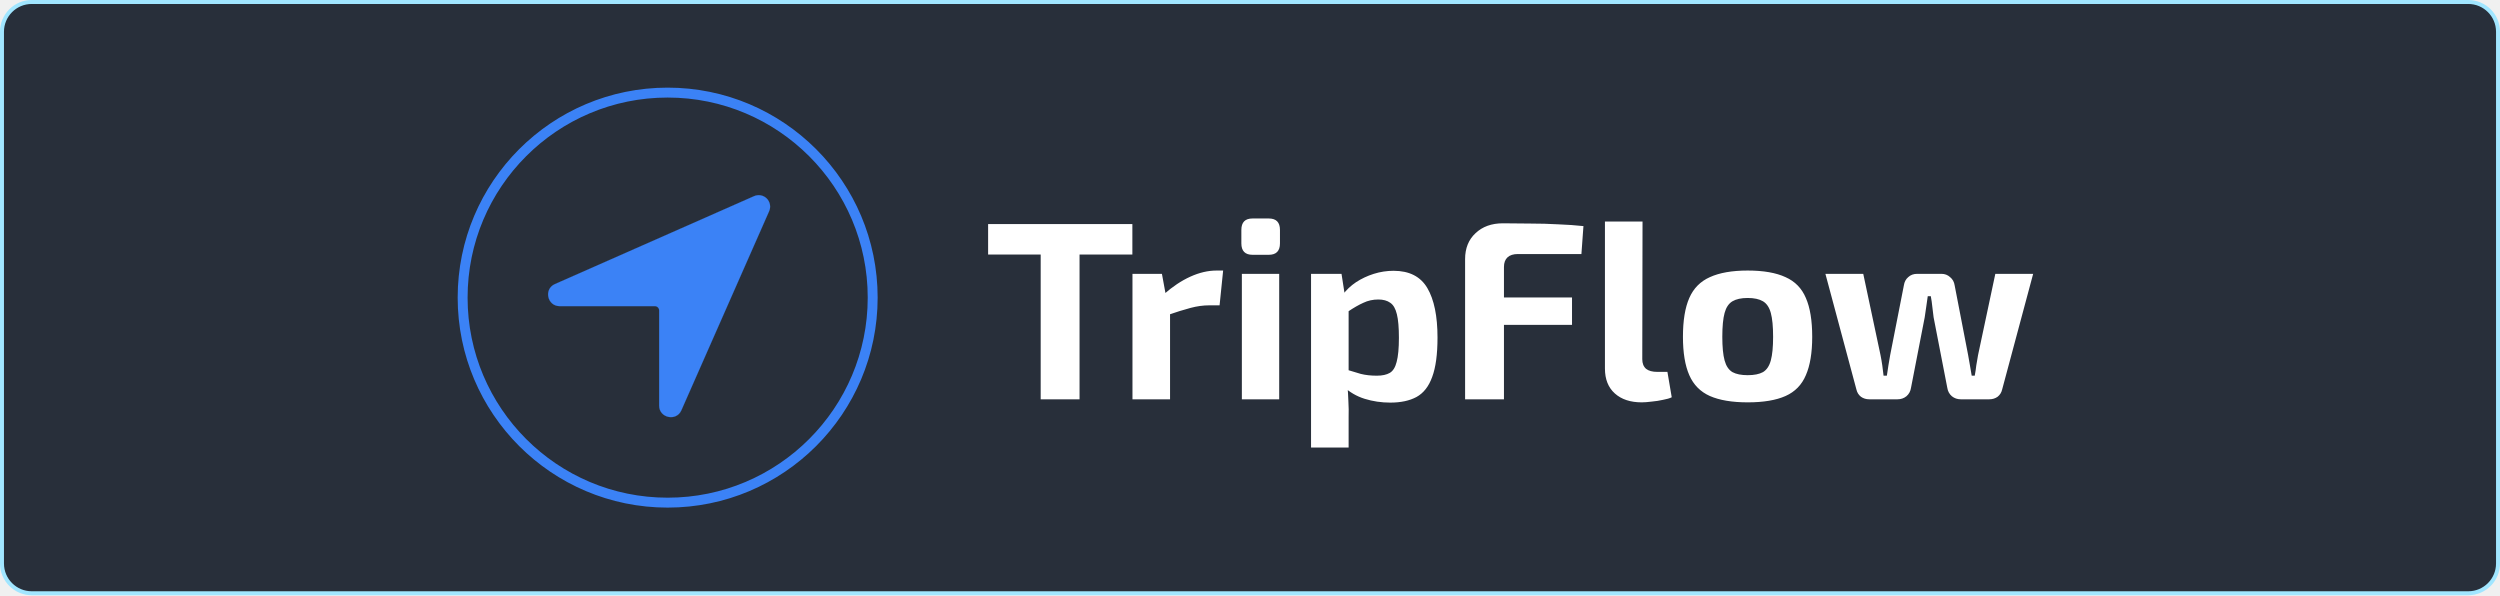
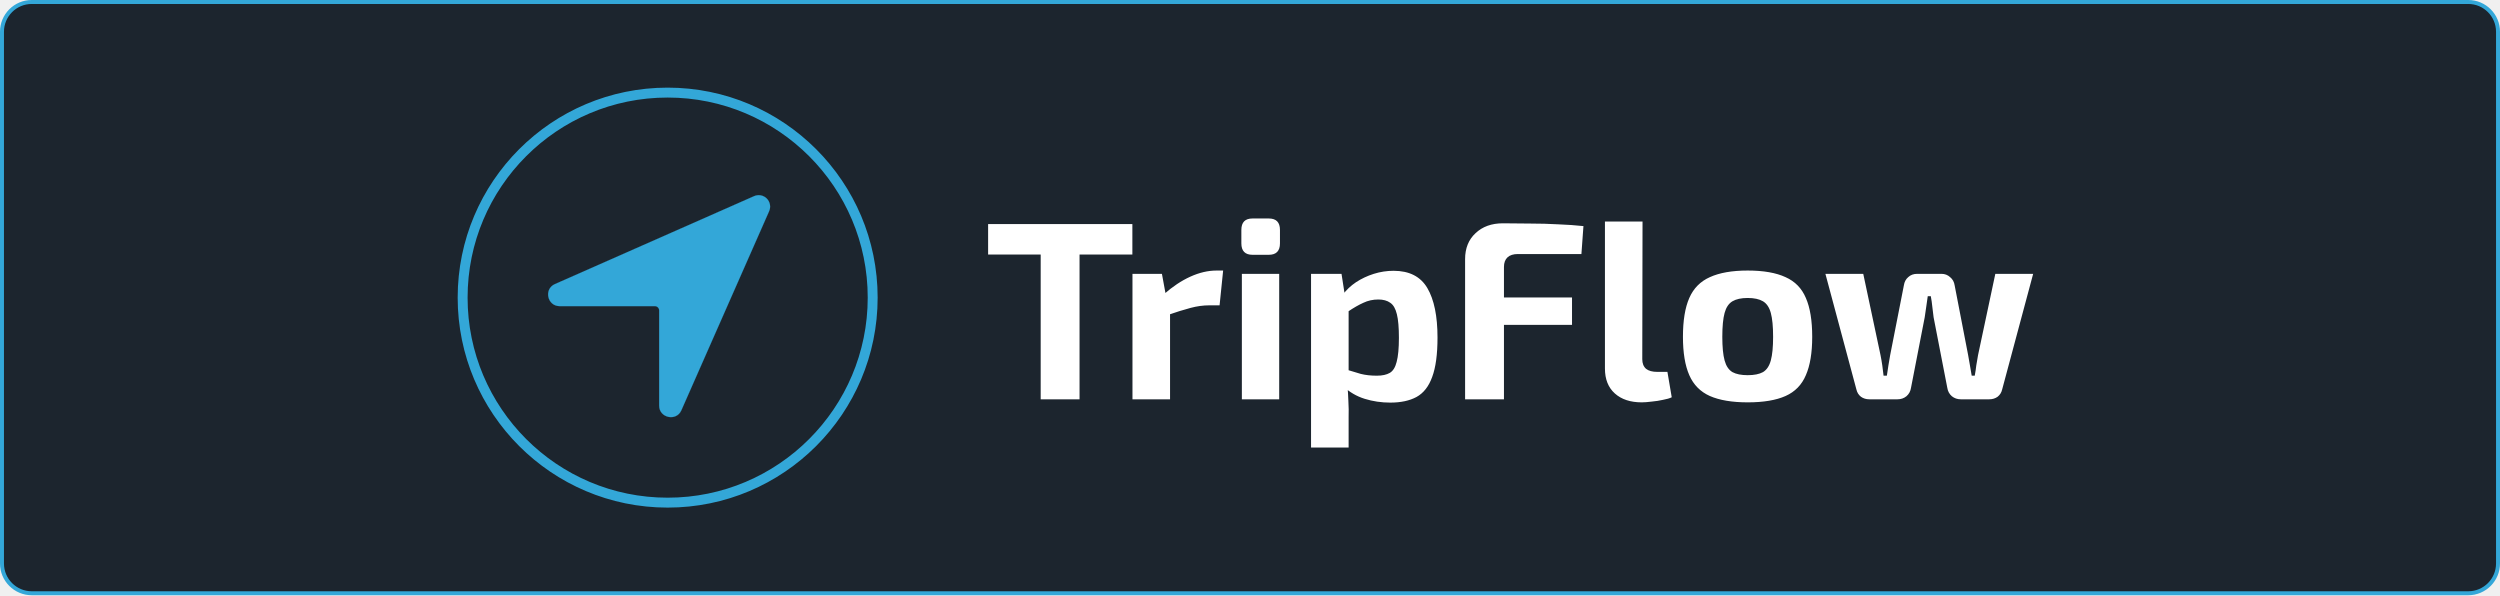
<svg xmlns="http://www.w3.org/2000/svg" width="2520" height="600" viewBox="0 0 2520 600" fill="none">
-   <rect x="2" y="2" width="2516" height="596" rx="30" fill="#282F3A" />
-   <rect x="2" y="2" width="2516" height="596" rx="30" stroke="#A1E6FF" stroke-width="4" />
-   <path d="M759.957 197.8C762.091 196.815 764.475 196.508 766.788 196.92C769.102 197.332 771.234 198.444 772.896 200.105C774.557 201.767 775.669 203.899 776.081 206.213C776.493 208.526 776.186 210.91 775.201 213.044V213.045L686.7 413.812C681.583 424.989 664.453 421.263 664.452 408.931V312.938C664.452 311.779 663.992 310.669 663.173 309.85C662.354 309.031 661.243 308.57 660.085 308.57H564.07C551.737 308.57 547.97 291.578 559.177 286.439L759.956 197.8H759.957Z" fill="#3B82F6" stroke="#3B82F6" stroke-width="0.125" />
-   <path d="M879.667 300C879.667 185.902 787.098 93.333 673.001 93.333C558.903 93.333 466.334 185.902 466.334 300C466.334 414.097 558.903 506.666 673.001 506.666C787.098 506.666 879.667 414.097 879.667 300Z" stroke="#3B82F6" stroke-width="10" stroke-miterlimit="10" />
+   <rect x="2" y="2" width="2516" height="596" rx="30" fill="#1C252E" />
+   <rect x="2" y="2" width="2516" height="596" rx="30" stroke="#33A7D8" stroke-width="4" />
+   <path d="M759.957 197.8C762.091 196.815 764.475 196.508 766.788 196.92C769.102 197.332 771.234 198.444 772.896 200.105C774.557 201.767 775.669 203.899 776.081 206.213C776.493 208.526 776.186 210.91 775.201 213.044V213.045L686.7 413.812C681.583 424.989 664.453 421.263 664.452 408.931V312.938C664.452 311.779 663.992 310.669 663.173 309.85C662.354 309.031 661.243 308.57 660.085 308.57H564.07C551.737 308.57 547.97 291.578 559.177 286.439L759.956 197.8H759.957Z" fill="#33A7D8" stroke="#33A7D8" stroke-width="0.125" />
+   <path d="M879.667 300C879.667 185.902 787.098 93.333 673.001 93.333C558.903 93.333 466.334 185.902 466.334 300C466.334 414.097 558.903 506.666 673.001 506.666C787.098 506.666 879.667 414.097 879.667 300Z" stroke="#33A7D8" stroke-width="10" stroke-miterlimit="10" />
  <path d="M1088.18 225.86V402.5H1049.01V225.86H1088.18ZM1141.43 225.86V256.58H996.018V225.86H1141.43ZM1171.22 276.036L1175.83 301.124L1179.41 304.452V402.5H1141.53V276.036H1171.22ZM1232.92 272.708L1229.33 307.78H1218.84C1212.86 307.78 1206.64 308.633 1200.15 310.34C1193.66 312.047 1185.47 314.607 1175.57 318.02L1173.01 296.772C1181.89 288.921 1190.85 282.948 1199.89 278.852C1208.94 274.756 1217.73 272.708 1226.26 272.708H1232.92ZM1289.43 276.036V402.5H1251.8V276.036H1289.43ZM1278.94 220.228C1286.45 220.228 1290.2 224.068 1290.2 231.748V245.316C1290.2 252.996 1286.45 256.836 1278.94 256.836H1262.55C1255.04 256.836 1251.29 252.996 1251.29 245.316V231.748C1251.29 224.068 1255.04 220.228 1262.55 220.228H1278.94ZM1404.73 272.964C1420.6 272.964 1431.95 278.767 1438.77 290.372C1445.6 301.977 1449.01 318.617 1449.01 340.292C1449.01 357.188 1447.22 370.415 1443.64 379.972C1440.22 389.529 1434.93 396.271 1427.77 400.196C1420.77 403.951 1411.98 405.828 1401.4 405.828C1392.35 405.828 1383.73 404.548 1375.54 401.988C1367.35 399.428 1360.1 395.161 1353.78 389.188L1356.34 372.292C1361.97 373.999 1367.09 375.535 1371.7 376.9C1376.48 378.095 1381.86 378.692 1387.83 378.692C1393.29 378.692 1397.64 377.753 1400.89 375.876C1404.13 373.999 1406.43 370.329 1407.8 364.868C1409.33 359.236 1410.1 351.129 1410.1 340.548C1410.1 330.137 1409.42 322.201 1408.05 316.74C1406.69 311.108 1404.47 307.268 1401.4 305.22C1398.33 303.001 1394.32 301.892 1389.37 301.892C1383.9 301.892 1378.87 303.001 1374.26 305.22C1369.65 307.268 1364.45 310.255 1358.65 314.18L1353.78 296.772C1357.2 292.164 1361.55 288.068 1366.84 284.484C1372.3 280.9 1378.27 278.084 1384.76 276.036C1391.24 273.988 1397.9 272.964 1404.73 272.964ZM1352.25 276.036L1355.83 299.076L1359.41 302.916V385.092L1358.13 388.164C1358.65 393.284 1358.99 398.575 1359.16 404.036C1359.5 409.668 1359.58 415.215 1359.41 420.676V451.14H1321.53V276.036H1352.25ZM1514.96 225.092C1524.01 225.092 1533.22 225.177 1542.61 225.348C1552.17 225.348 1561.47 225.604 1570.51 226.116C1579.73 226.457 1588.26 227.055 1596.11 227.908L1594.07 256.068H1530.07C1525.46 256.068 1521.96 257.177 1519.57 259.396C1517.18 261.615 1515.99 264.857 1515.99 269.124V402.5H1476.82V261.188C1476.82 250.265 1480.32 241.561 1487.31 235.076C1494.31 228.42 1503.53 225.092 1514.96 225.092ZM1481.43 299.844H1584.59V327.492H1481.43V299.844ZM1655.67 223.3L1655.41 362.052C1655.41 366.319 1656.69 369.561 1659.25 371.78C1661.81 373.828 1665.57 374.852 1670.52 374.852H1680.76L1685.11 400.452C1683.06 401.476 1680.16 402.329 1676.41 403.012C1672.65 403.865 1668.81 404.463 1664.89 404.804C1660.96 405.316 1657.63 405.572 1654.9 405.572C1643.47 405.572 1634.42 402.585 1627.77 396.612C1621.11 390.639 1617.78 382.276 1617.78 371.524V223.3H1655.67ZM1761.69 272.708C1777.56 272.708 1790.27 274.927 1799.83 279.364C1809.39 283.631 1816.21 290.628 1820.31 300.356C1824.58 310.084 1826.71 323.14 1826.71 339.524C1826.71 355.567 1824.58 368.452 1820.31 378.18C1816.21 387.908 1809.39 394.905 1799.83 399.172C1790.27 403.439 1777.56 405.572 1761.69 405.572C1745.98 405.572 1733.27 403.439 1723.54 399.172C1713.98 394.905 1707.07 387.908 1702.81 378.18C1698.54 368.452 1696.41 355.567 1696.41 339.524C1696.41 323.14 1698.54 310.084 1702.81 300.356C1707.07 290.628 1713.98 283.631 1723.54 279.364C1733.27 274.927 1745.98 272.708 1761.69 272.708ZM1761.69 300.356C1755.2 300.356 1750.08 301.465 1746.33 303.684C1742.57 305.903 1739.93 309.828 1738.39 315.46C1736.85 321.092 1736.09 329.113 1736.09 339.524C1736.09 349.764 1736.85 357.7 1738.39 363.332C1739.93 368.964 1742.57 372.889 1746.33 375.108C1750.08 377.156 1755.2 378.18 1761.69 378.18C1768.17 378.18 1773.29 377.156 1777.05 375.108C1780.8 372.889 1783.45 368.964 1784.98 363.332C1786.52 357.7 1787.29 349.764 1787.29 339.524C1787.29 329.113 1786.52 321.092 1784.98 315.46C1783.45 309.828 1780.8 305.903 1777.05 303.684C1773.29 301.465 1768.17 300.356 1761.69 300.356ZM2049.42 276.036L2018.19 392.516C2017.51 395.588 2015.97 398.063 2013.58 399.94C2011.19 401.647 2008.37 402.5 2005.13 402.5H1976.46C1973.05 402.5 1970.06 401.476 1967.5 399.428C1964.94 397.209 1963.4 394.393 1962.89 390.98L1949.07 319.812C1948.56 316.228 1948.13 312.729 1947.79 309.316C1947.45 305.732 1946.93 302.148 1946.25 298.564H1943.18C1942.67 302.148 1942.16 305.732 1941.64 309.316C1941.13 312.729 1940.62 316.228 1940.11 319.812L1926.28 390.98C1925.77 394.393 1924.24 397.209 1921.68 399.428C1919.12 401.476 1916.13 402.5 1912.72 402.5H1884.3C1881.06 402.5 1878.24 401.647 1875.85 399.94C1873.46 398.063 1871.93 395.588 1871.24 392.516L1840.01 276.036H1878.16L1895.56 357.956C1896.25 361.369 1896.84 364.868 1897.36 368.452C1897.87 371.865 1898.29 375.279 1898.64 378.692H1901.96C1902.48 375.279 1902.99 371.865 1903.5 368.452C1904.18 364.868 1904.78 361.369 1905.29 357.956L1919.12 287.556C1919.63 284.143 1921.08 281.412 1923.47 279.364C1925.86 277.145 1928.84 276.036 1932.43 276.036H1957C1960.42 276.036 1963.32 277.145 1965.71 279.364C1968.27 281.412 1969.8 284.228 1970.32 287.812L1983.88 357.956C1984.4 361.369 1984.99 364.783 1985.68 368.196C1986.36 371.609 1986.96 375.108 1987.47 378.692H1990.54C1991.22 375.108 1991.73 371.695 1992.08 368.452C1992.59 365.039 1993.19 361.54 1993.87 357.956L2011.28 276.036H2049.42Z" fill="white" />
</svg>
